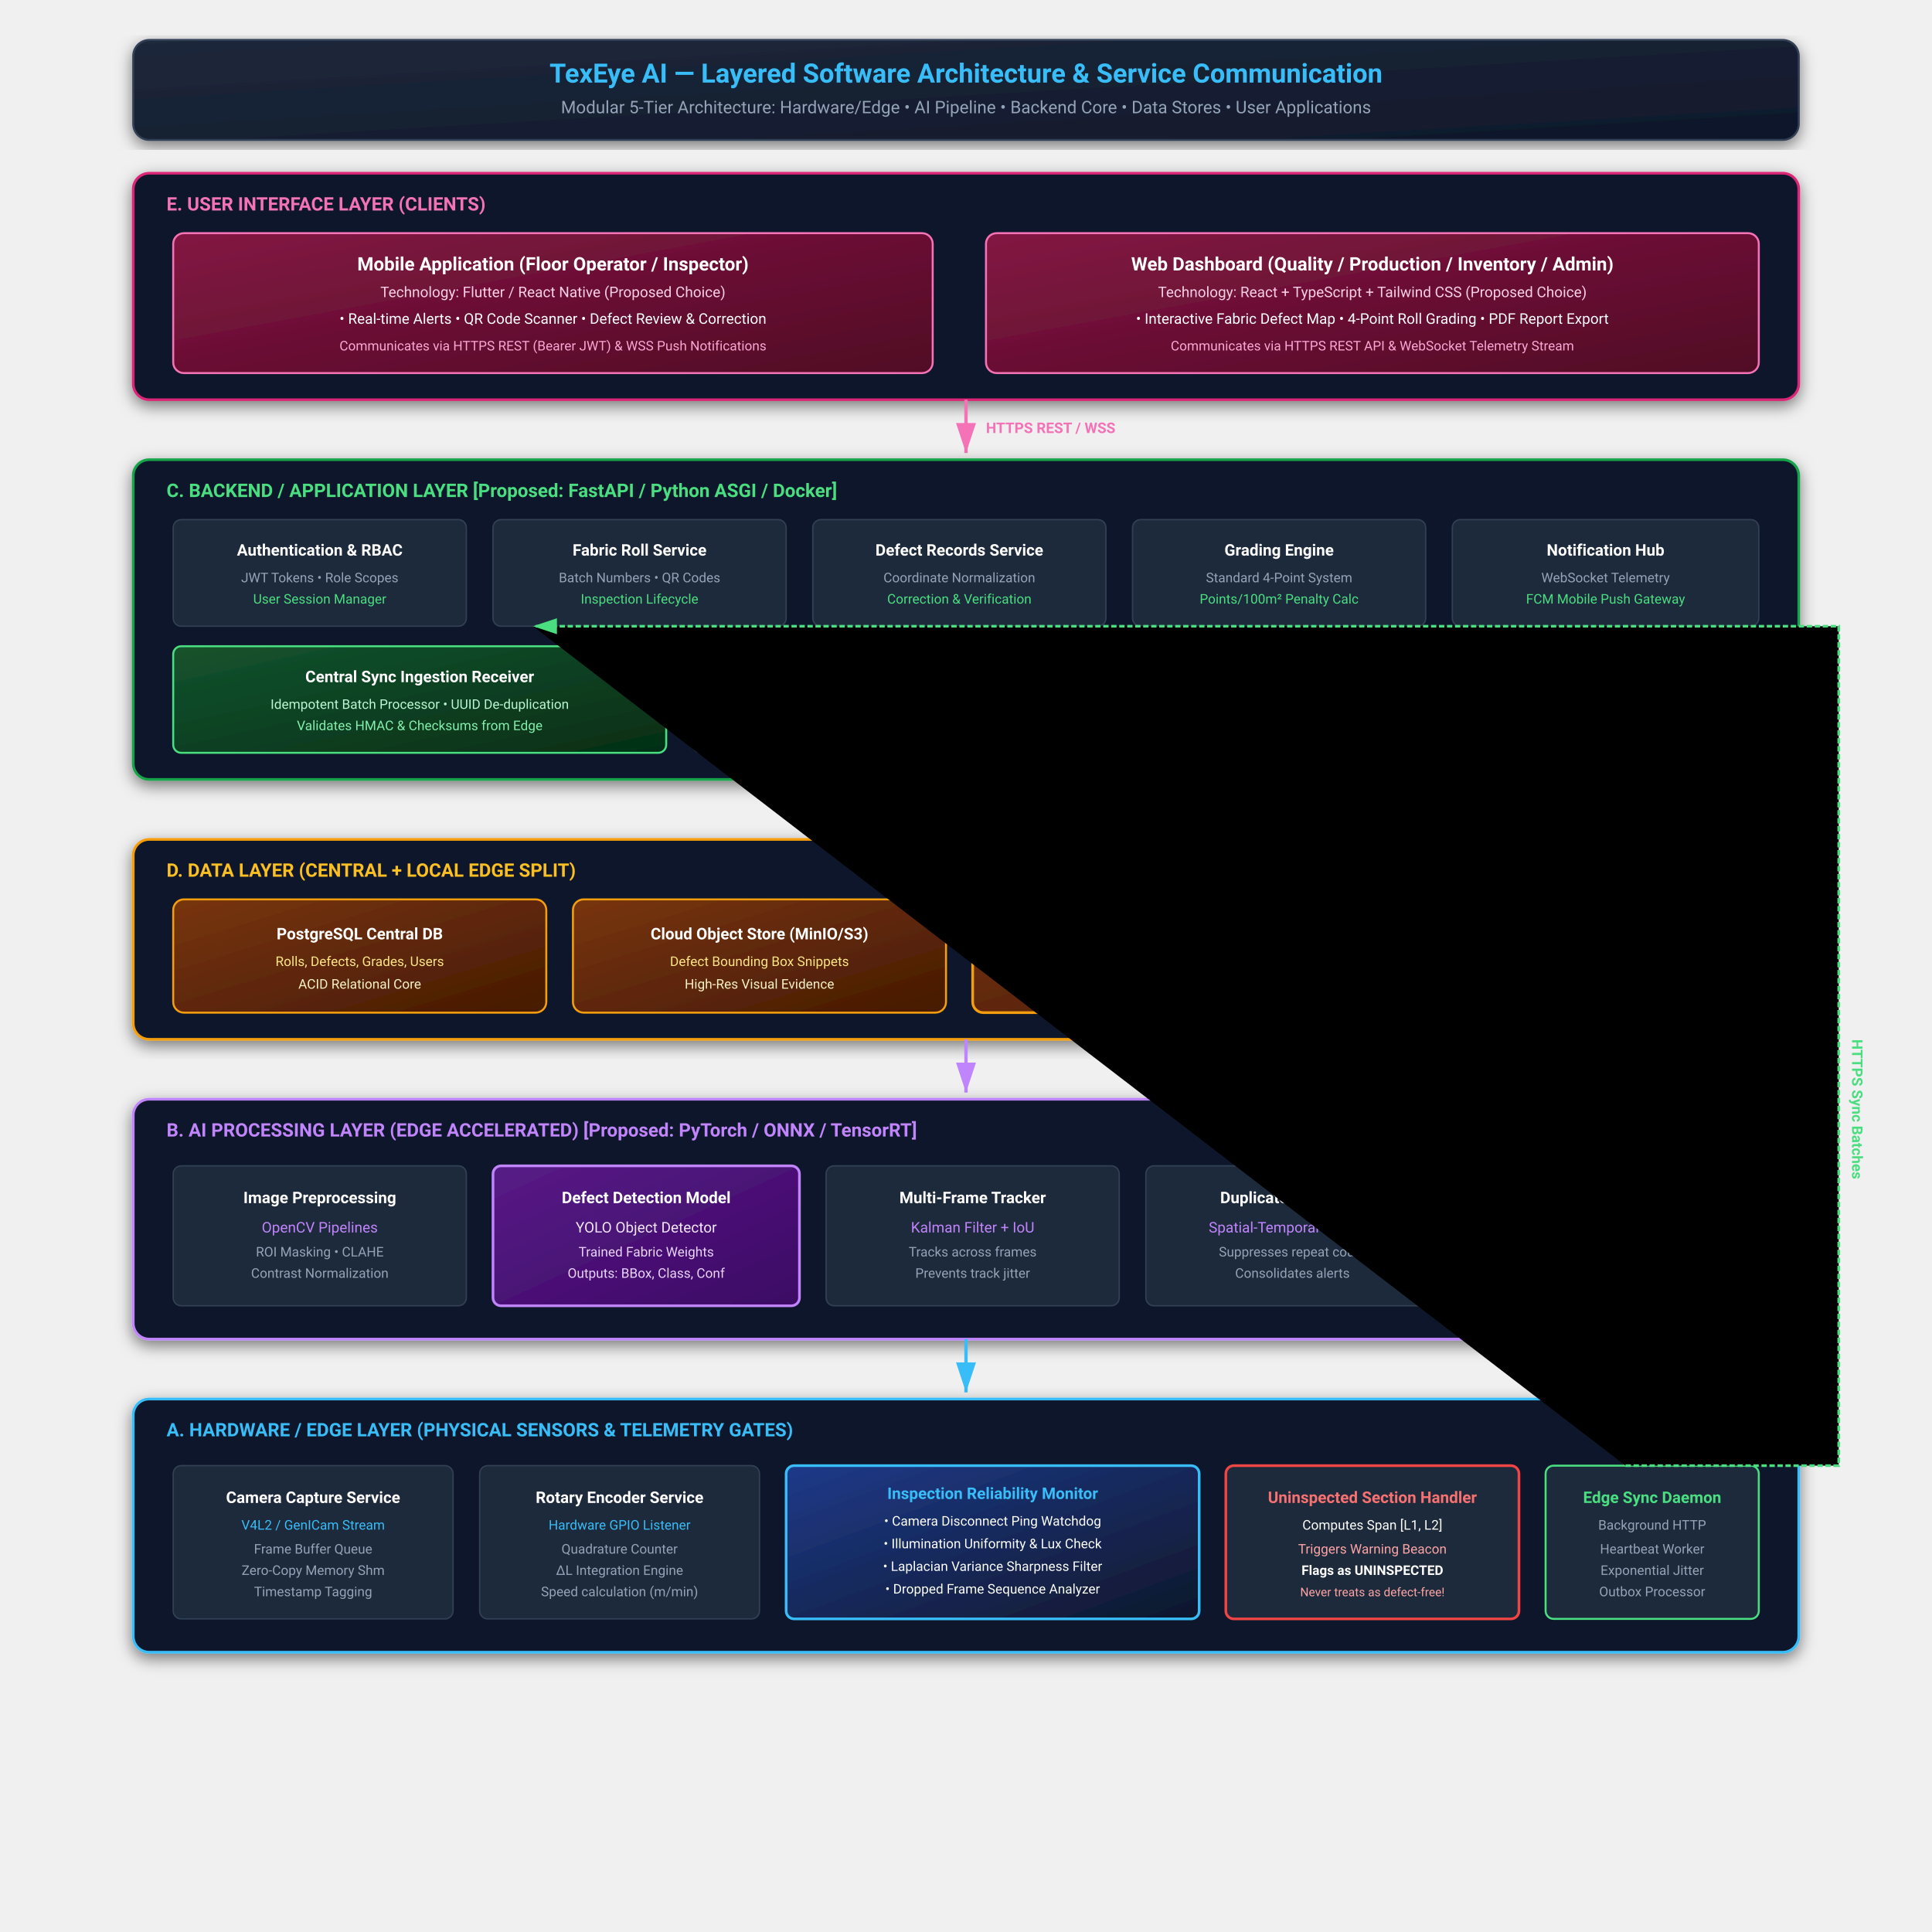
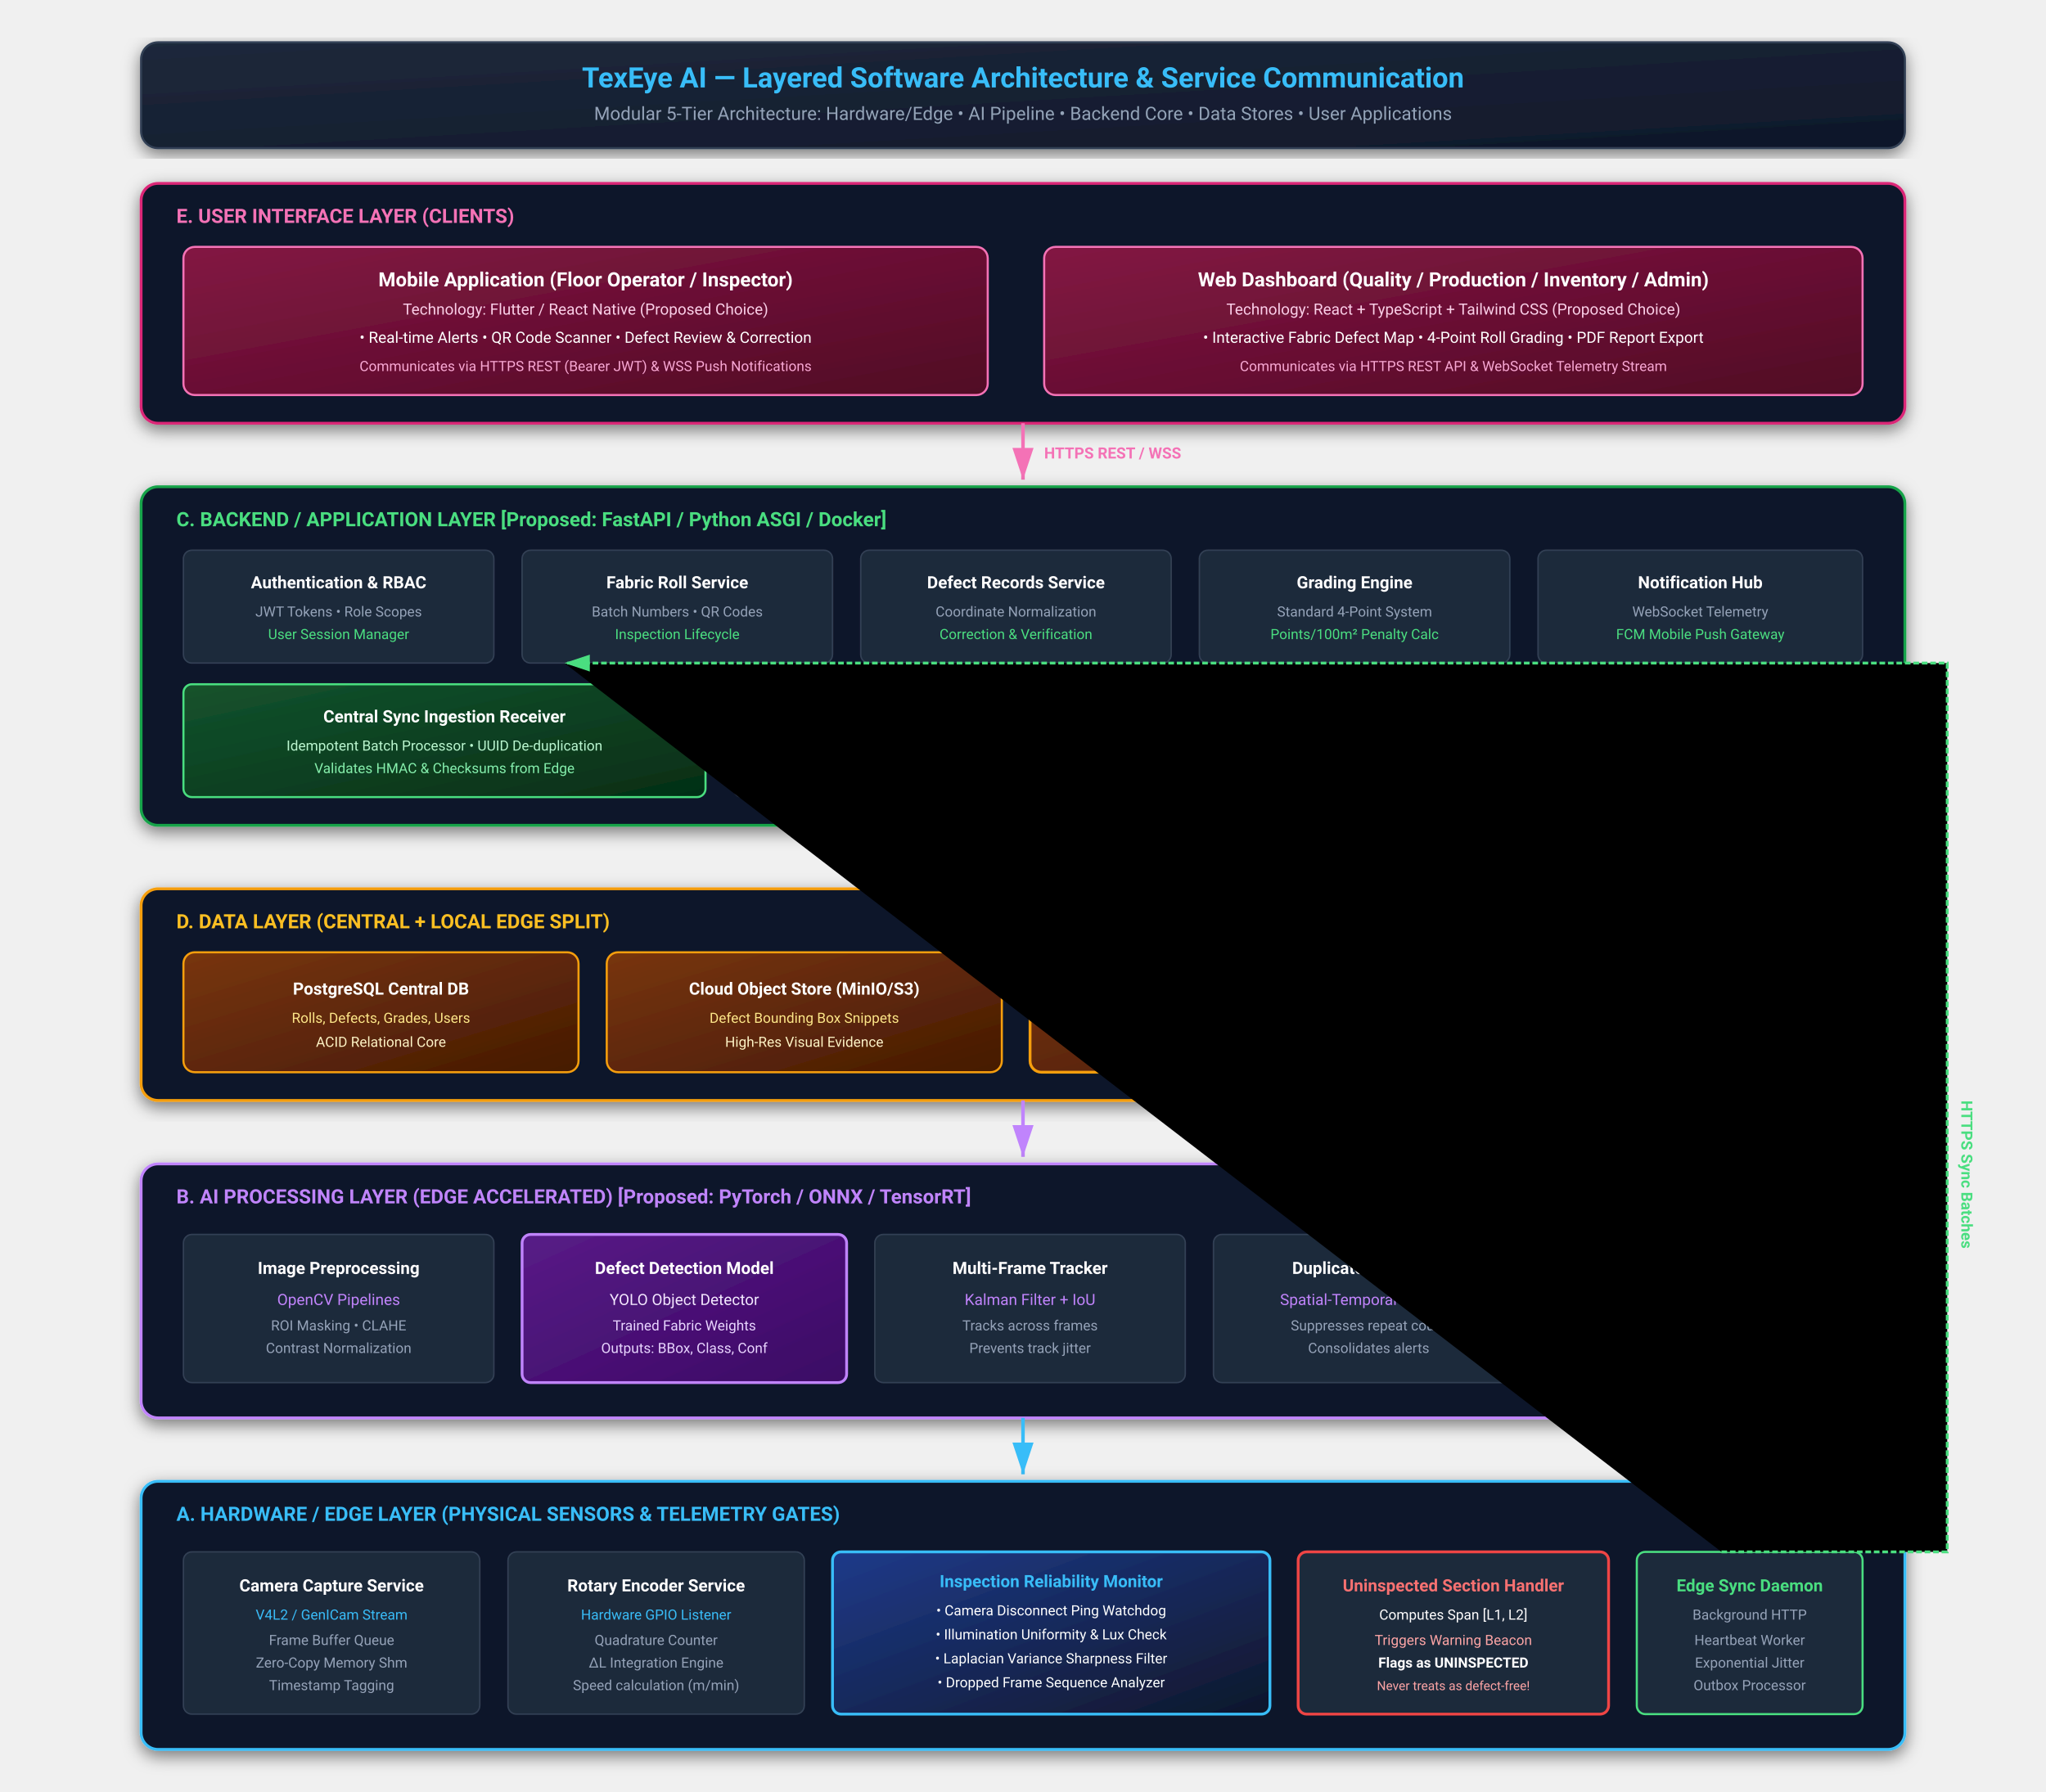
- <svg xmlns="http://www.w3.org/2000/svg" viewBox="0 0 1450 1450" width="100%" height="100%" style="background-color: #0b1120; font-family: -apple-system, BlinkMacSystemFont, 'Segoe UI', Roboto, Helvetica, Arial, sans-serif;">
+ <svg xmlns="http://www.w3.org/2000/svg" viewBox="0 0 1450 1270" width="100%" height="100%" style="background-color: #0b1120; font-family: -apple-system, BlinkMacSystemFont, 'Segoe UI', Roboto, Helvetica, Arial, sans-serif;">
  <defs>
    <linearGradient id="hdrGrad5" x1="0%" y1="0%" x2="100%" y2="100%">
      <stop offset="0%" stop-color="#1e293b" />
      <stop offset="100%" stop-color="#0f172a" />
    </linearGradient>
    <linearGradient id="uiGrad" x1="0%" y1="0%" x2="100%" y2="100%">
      <stop offset="0%" stop-color="#831843" />
      <stop offset="100%" stop-color="#500724" />
    </linearGradient>
    <linearGradient id="appGrad" x1="0%" y1="0%" x2="100%" y2="100%">
      <stop offset="0%" stop-color="#14532d" />
      <stop offset="100%" stop-color="#052e16" />
    </linearGradient>
    <linearGradient id="aiGrad" x1="0%" y1="0%" x2="100%" y2="100%">
      <stop offset="0%" stop-color="#581c87" />
      <stop offset="100%" stop-color="#3b0764" />
    </linearGradient>
    <linearGradient id="edgeGrad5" x1="0%" y1="0%" x2="100%" y2="100%">
      <stop offset="0%" stop-color="#1e3a8a" />
      <stop offset="100%" stop-color="#0f172a" />
    </linearGradient>
    <linearGradient id="dataGrad" x1="0%" y1="0%" x2="100%" y2="100%">
      <stop offset="0%" stop-color="#78350f" />
      <stop offset="100%" stop-color="#451a03" />
    </linearGradient>
    <filter id="shadow5" x="-10%" y="-10%" width="120%" height="120%">
      <feDropShadow dx="0" dy="4" stdDeviation="6" flood-color="#000000" flood-opacity="0.5" />
    </filter>
    <marker id="aB" markerWidth="10" markerHeight="10" refX="9" refY="3" orient="auto">
      <path d="M0,0 L0,6 L9,3 z" fill="#38bdf8" />
    </marker>
    <marker id="aG" markerWidth="10" markerHeight="10" refX="9" refY="3" orient="auto">
      <path d="M0,0 L0,6 L9,3 z" fill="#4ade80" />
    </marker>
    <marker id="aP" markerWidth="10" markerHeight="10" refX="9" refY="3" orient="auto">
      <path d="M0,0 L0,6 L9,3 z" fill="#c084fc" />
    </marker>
    <marker id="aPK" markerWidth="10" markerHeight="10" refX="9" refY="3" orient="auto">
      <path d="M0,0 L0,6 L9,3 z" fill="#f472b6" />
    </marker>
    <marker id="aY" markerWidth="10" markerHeight="10" refX="9" refY="3" orient="auto">
      <path d="M0,0 L0,6 L9,3 z" fill="#fbbf24" />
    </marker>
  </defs>
  <g transform="translate(100, 30)" filter="url(#shadow5)">
    <rect width="1250" height="75" rx="12" fill="url(#hdrGrad5)" stroke="#334155" stroke-width="1.5" />
    <text x="625" y="32" fill="#38bdf8" font-size="20" font-weight="bold" text-anchor="middle">TexEye AI — Layered Software Architecture &amp; Service Communication</text>
    <text x="625" y="55" fill="#94a3b8" font-size="13" text-anchor="middle">Modular 5-Tier Architecture: Hardware/Edge • AI Pipeline • Backend Core • Data Stores • User Applications</text>
  </g>
  <g transform="translate(100, 130)" filter="url(#shadow5)">
    <rect width="1250" height="170" rx="12" fill="#0f172a" stroke="#db2777" stroke-width="2" />
    <text x="25" y="28" fill="#f472b6" font-size="14" font-weight="bold">E. USER INTERFACE LAYER (CLIENTS)</text>
    <rect x="30" y="45" width="570" height="105" rx="8" fill="url(#uiGrad)" stroke="#f472b6" stroke-width="1.5" />
    <text x="315" y="73" fill="#ffffff" font-size="14" font-weight="bold" text-anchor="middle">Mobile Application (Floor Operator / Inspector)</text>
    <text x="315" y="93" fill="#fbcfe8" font-size="11" text-anchor="middle">Technology: Flutter / React Native (Proposed Choice)</text>
    <text x="315" y="113" fill="#ffffff" font-size="11" text-anchor="middle">• Real-time Alerts • QR Code Scanner • Defect Review &amp; Correction</text>
    <text x="315" y="133" fill="#f9a8d4" font-size="10" text-anchor="middle">Communicates via HTTPS REST (Bearer JWT) &amp; WSS Push Notifications</text>
    <rect x="640" y="45" width="580" height="105" rx="8" fill="url(#uiGrad)" stroke="#f472b6" stroke-width="1.5" />
    <text x="930" y="73" fill="#ffffff" font-size="14" font-weight="bold" text-anchor="middle">Web Dashboard (Quality / Production / Inventory / Admin)</text>
    <text x="930" y="93" fill="#fbcfe8" font-size="11" text-anchor="middle">Technology: React + TypeScript + Tailwind CSS (Proposed Choice)</text>
    <text x="930" y="113" fill="#ffffff" font-size="11" text-anchor="middle">• Interactive Fabric Defect Map • 4-Point Roll Grading • PDF Report Export</text>
    <text x="930" y="133" fill="#f9a8d4" font-size="10" text-anchor="middle">Communicates via HTTPS REST API &amp; WebSocket Telemetry Stream</text>
  </g>
  <path d="M 725 300 L 725 340" stroke="#f472b6" stroke-width="2.5" marker-end="url(#aPK)" />
  <text x="740" y="325" fill="#f472b6" font-size="11" font-weight="bold">HTTPS REST / WSS</text>
  <g transform="translate(100, 345)" filter="url(#shadow5)">
    <rect width="1250" height="240" rx="12" fill="#0f172a" stroke="#16a34a" stroke-width="2" />
    <text x="25" y="28" fill="#4ade80" font-size="14" font-weight="bold">C. BACKEND / APPLICATION LAYER [Proposed: FastAPI / Python ASGI / Docker]</text>
    <rect x="30" y="45" width="220" height="80" rx="6" fill="#1e293b" stroke="#334155" stroke-width="1" />
    <text x="140" y="72" fill="#ffffff" font-size="12" font-weight="bold" text-anchor="middle">Authentication &amp; RBAC</text>
    <text x="140" y="92" fill="#94a3b8" font-size="10" text-anchor="middle">JWT Tokens • Role Scopes</text>
    <text x="140" y="108" fill="#4ade80" font-size="10" text-anchor="middle">User Session Manager</text>
    <rect x="270" y="45" width="220" height="80" rx="6" fill="#1e293b" stroke="#334155" stroke-width="1" />
    <text x="380" y="72" fill="#ffffff" font-size="12" font-weight="bold" text-anchor="middle">Fabric Roll Service</text>
    <text x="380" y="92" fill="#94a3b8" font-size="10" text-anchor="middle">Batch Numbers • QR Codes</text>
    <text x="380" y="108" fill="#4ade80" font-size="10" text-anchor="middle">Inspection Lifecycle</text>
    <rect x="510" y="45" width="220" height="80" rx="6" fill="#1e293b" stroke="#334155" stroke-width="1" />
    <text x="620" y="72" fill="#ffffff" font-size="12" font-weight="bold" text-anchor="middle">Defect Records Service</text>
    <text x="620" y="92" fill="#94a3b8" font-size="10" text-anchor="middle">Coordinate Normalization</text>
    <text x="620" y="108" fill="#4ade80" font-size="10" text-anchor="middle">Correction &amp; Verification</text>
    <rect x="750" y="45" width="220" height="80" rx="6" fill="#1e293b" stroke="#334155" stroke-width="1" />
    <text x="860" y="72" fill="#ffffff" font-size="12" font-weight="bold" text-anchor="middle">Grading Engine</text>
    <text x="860" y="92" fill="#94a3b8" font-size="10" text-anchor="middle">Standard 4-Point System</text>
    <text x="860" y="108" fill="#4ade80" font-size="10" text-anchor="middle">Points/100m² Penalty Calc</text>
    <rect x="990" y="45" width="230" height="80" rx="6" fill="#1e293b" stroke="#334155" stroke-width="1" />
    <text x="1105" y="72" fill="#ffffff" font-size="12" font-weight="bold" text-anchor="middle">Notification Hub</text>
    <text x="1105" y="92" fill="#94a3b8" font-size="10" text-anchor="middle">WebSocket Telemetry</text>
    <text x="1105" y="108" fill="#4ade80" font-size="10" text-anchor="middle">FCM Mobile Push Gateway</text>
    <rect x="30" y="140" width="370" height="80" rx="6" fill="url(#appGrad)" stroke="#4ade80" stroke-width="1.5" />
    <text x="215" y="167" fill="#ffffff" font-size="12" font-weight="bold" text-anchor="middle">Central Sync Ingestion Receiver</text>
    <text x="215" y="187" fill="#bbf7d0" font-size="10" text-anchor="middle">Idempotent Batch Processor • UUID De-duplication</text>
    <text x="215" y="203" fill="#86efac" font-size="10" text-anchor="middle">Validates HMAC &amp; Checksums from Edge</text>
    <rect x="420" y="140" width="370" height="80" rx="6" fill="#1e293b" stroke="#334155" stroke-width="1" />
    <text x="605" y="167" fill="#ffffff" font-size="12" font-weight="bold" text-anchor="middle">Inventory &amp; Scrap Service</text>
    <text x="605" y="187" fill="#94a3b8" font-size="10" text-anchor="middle">Warehouse Bay / Shelf Allocation</text>
    <text x="605" y="203" fill="#4ade80" font-size="10" text-anchor="middle">Quarantine Flagging for Grade C / Scrap</text>
    <rect x="810" y="140" width="410" height="80" rx="6" fill="#1e293b" stroke="#334155" stroke-width="1" />
    <text x="1015" y="167" fill="#ffffff" font-size="12" font-weight="bold" text-anchor="middle">Reporting &amp; Quality Statistics Engine</text>
    <text x="1015" y="187" fill="#94a3b8" font-size="10" text-anchor="middle">Automated Digital Inspection Report (PDF) Generator</text>
    <text x="1015" y="203" fill="#4ade80" font-size="10" text-anchor="middle">Pareto Charts • Defect Class Distribution Metrics</text>
  </g>
  <path d="M 725 585 L 725 625" stroke="#4ade80" stroke-width="2.5" marker-end="url(#aG)" />
  <g transform="translate(100, 630)" filter="url(#shadow5)">
    <rect width="1250" height="150" rx="12" fill="#0f172a" stroke="#f59e0b" stroke-width="2" />
    <text x="25" y="28" fill="#fbbf24" font-size="14" font-weight="bold">D. DATA LAYER (CENTRAL + LOCAL EDGE SPLIT)</text>
    <rect x="30" y="45" width="280" height="85" rx="8" fill="url(#dataGrad)" stroke="#f59e0b" stroke-width="1.5" />
    <text x="170" y="75" fill="#ffffff" font-size="12" font-weight="bold" text-anchor="middle">PostgreSQL Central DB</text>
    <text x="170" y="95" fill="#fde68a" font-size="10" text-anchor="middle">Rolls, Defects, Grades, Users</text>
    <text x="170" y="112" fill="#fef3c7" font-size="10" text-anchor="middle">ACID Relational Core</text>
    <rect x="330" y="45" width="280" height="85" rx="8" fill="url(#dataGrad)" stroke="#f59e0b" stroke-width="1.5" />
    <text x="470" y="75" fill="#ffffff" font-size="12" font-weight="bold" text-anchor="middle">Cloud Object Store (MinIO/S3)</text>
    <text x="470" y="95" fill="#fde68a" font-size="10" text-anchor="middle">Defect Bounding Box Snippets</text>
    <text x="470" y="112" fill="#fef3c7" font-size="10" text-anchor="middle">High-Res Visual Evidence</text>
    <rect x="630" y="45" width="290" height="85" rx="8" fill="url(#dataGrad)" stroke="#f59e0b" stroke-width="2" />
    <text x="775" y="75" fill="#ffffff" font-size="12" font-weight="bold" text-anchor="middle">Edge SQLite DB (Local)</text>
    <text x="775" y="95" fill="#fde68a" font-size="10" text-anchor="middle">Autonomous Zero-Latency Store</text>
    <text x="775" y="112" fill="#fef3c7" font-size="10" text-anchor="middle">Active Session • Uninspected Log</text>
    <rect x="940" y="45" width="280" height="85" rx="8" fill="url(#dataGrad)" stroke="#f59e0b" stroke-width="2" />
    <text x="1080" y="75" fill="#ffffff" font-size="12" font-weight="bold" text-anchor="middle">Offline Sync Outbox Queue</text>
    <text x="1080" y="95" fill="#fde68a" font-size="10" text-anchor="middle">Guaranteed Eventual Consistency</text>
    <text x="1080" y="112" fill="#fef3c7" font-size="10" text-anchor="middle">FIFO Retries on Reconnect</text>
  </g>
  <path d="M 725 780 L 725 820" stroke="#c084fc" stroke-width="2.5" marker-end="url(#aP)" />
  <g transform="translate(100, 825)" filter="url(#shadow5)">
    <rect width="1250" height="180" rx="12" fill="#0f172a" stroke="#c084fc" stroke-width="2" />
    <text x="25" y="28" fill="#c084fc" font-size="14" font-weight="bold">B. AI PROCESSING LAYER (EDGE ACCELERATED) [Proposed: PyTorch / ONNX / TensorRT]</text>
    <rect x="30" y="50" width="220" height="105" rx="6" fill="#1e293b" stroke="#334155" stroke-width="1" />
    <text x="140" y="78" fill="#ffffff" font-size="12" font-weight="bold" text-anchor="middle">Image Preprocessing</text>
    <text x="140" y="100" fill="#c084fc" font-size="11" text-anchor="middle">OpenCV Pipelines</text>
    <text x="140" y="118" fill="#94a3b8" font-size="10" text-anchor="middle">ROI Masking • CLAHE</text>
    <text x="140" y="134" fill="#94a3b8" font-size="10" text-anchor="middle">Contrast Normalization</text>
    <rect x="270" y="50" width="230" height="105" rx="6" fill="url(#aiGrad)" stroke="#c084fc" stroke-width="2" />
    <text x="385" y="78" fill="#ffffff" font-size="12" font-weight="bold" text-anchor="middle">Defect Detection Model</text>
    <text x="385" y="100" fill="#f3e8ff" font-size="11" text-anchor="middle">YOLO Object Detector</text>
    <text x="385" y="118" fill="#e9d5ff" font-size="10" text-anchor="middle">Trained Fabric Weights</text>
    <text x="385" y="134" fill="#e9d5ff" font-size="10" text-anchor="middle">Outputs: BBox, Class, Conf</text>
    <rect x="520" y="50" width="220" height="105" rx="6" fill="#1e293b" stroke="#334155" stroke-width="1" />
    <text x="630" y="78" fill="#ffffff" font-size="12" font-weight="bold" text-anchor="middle">Multi-Frame Tracker</text>
    <text x="630" y="100" fill="#c084fc" font-size="11" text-anchor="middle">Kalman Filter + IoU</text>
    <text x="630" y="118" fill="#94a3b8" font-size="10" text-anchor="middle">Tracks across frames</text>
    <text x="630" y="134" fill="#94a3b8" font-size="10" text-anchor="middle">Prevents track jitter</text>
    <rect x="760" y="50" width="220" height="105" rx="6" fill="#1e293b" stroke="#334155" stroke-width="1" />
    <text x="870" y="78" fill="#ffffff" font-size="12" font-weight="bold" text-anchor="middle">Duplicate Reduction</text>
    <text x="870" y="100" fill="#c084fc" font-size="11" text-anchor="middle">Spatial-Temporal Merging</text>
    <text x="870" y="118" fill="#94a3b8" font-size="10" text-anchor="middle">Suppresses repeat count</text>
    <text x="870" y="134" fill="#94a3b8" font-size="10" text-anchor="middle">Consolidates alerts</text>
    <rect x="1000" y="50" width="220" height="105" rx="6" fill="url(#aiGrad)" stroke="#c084fc" stroke-width="1.5" />
    <text x="1110" y="78" fill="#ffffff" font-size="12" font-weight="bold" text-anchor="middle">Metric Coordinate Engine</text>
    <text x="1110" y="100" fill="#f3e8ff" font-size="11" text-anchor="middle">Calibration &amp; Integration</text>
    <text x="1110" y="118" fill="#e9d5ff" font-size="10" text-anchor="middle">Y_m: Rotary Encoder</text>
    <text x="1110" y="134" fill="#e9d5ff" font-size="10" text-anchor="middle">X_cm: Camera pixel calib</text>
  </g>
  <path d="M 725 1005 L 725 1045" stroke="#38bdf8" stroke-width="2.5" marker-end="url(#aB)" />
  <g transform="translate(100, 1050)" filter="url(#shadow5)">
    <rect width="1250" height="190" rx="12" fill="#0f172a" stroke="#38bdf8" stroke-width="2" />
    <text x="25" y="28" fill="#38bdf8" font-size="14" font-weight="bold">A. HARDWARE / EDGE LAYER (PHYSICAL SENSORS &amp; TELEMETRY GATES)</text>
    <rect x="30" y="50" width="210" height="115" rx="6" fill="#1e293b" stroke="#334155" stroke-width="1" />
    <text x="135" y="78" fill="#ffffff" font-size="12" font-weight="bold" text-anchor="middle">Camera Capture Service</text>
    <text x="135" y="98" fill="#38bdf8" font-size="10" text-anchor="middle">V4L2 / GenICam Stream</text>
    <text x="135" y="116" fill="#94a3b8" font-size="10" text-anchor="middle">Frame Buffer Queue</text>
    <text x="135" y="132" fill="#94a3b8" font-size="10" text-anchor="middle">Zero-Copy Memory Shm</text>
    <text x="135" y="148" fill="#94a3b8" font-size="10" text-anchor="middle">Timestamp Tagging</text>
    <rect x="260" y="50" width="210" height="115" rx="6" fill="#1e293b" stroke="#334155" stroke-width="1" />
    <text x="365" y="78" fill="#ffffff" font-size="12" font-weight="bold" text-anchor="middle">Rotary Encoder Service</text>
    <text x="365" y="98" fill="#38bdf8" font-size="10" text-anchor="middle">Hardware GPIO Listener</text>
    <text x="365" y="116" fill="#94a3b8" font-size="10" text-anchor="middle">Quadrature Counter</text>
    <text x="365" y="132" fill="#94a3b8" font-size="10" text-anchor="middle">ΔL Integration Engine</text>
    <text x="365" y="148" fill="#94a3b8" font-size="10" text-anchor="middle">Speed calculation (m/min)</text>
    <rect x="490" y="50" width="310" height="115" rx="6" fill="url(#edgeGrad5)" stroke="#38bdf8" stroke-width="2" />
    <text x="645" y="75" fill="#38bdf8" font-size="12" font-weight="bold" text-anchor="middle">Inspection Reliability Monitor</text>
    <text x="645" y="95" fill="#ffffff" font-size="10" text-anchor="middle">• Camera Disconnect Ping Watchdog</text>
    <text x="645" y="112" fill="#ffffff" font-size="10" text-anchor="middle">• Illumination Uniformity &amp; Lux Check</text>
    <text x="645" y="129" fill="#ffffff" font-size="10" text-anchor="middle">• Laplacian Variance Sharpness Filter</text>
    <text x="645" y="146" fill="#ffffff" font-size="10" text-anchor="middle">• Dropped Frame Sequence Analyzer</text>
    <rect x="820" y="50" width="220" height="115" rx="6" fill="#1e293b" stroke="#ef4444" stroke-width="2" />
    <text x="930" y="78" fill="#f87171" font-size="12" font-weight="bold" text-anchor="middle">Uninspected Section Handler</text>
    <text x="930" y="98" fill="#ffffff" font-size="10" text-anchor="middle">Computes Span [L1, L2]</text>
    <text x="930" y="116" fill="#fca5a5" font-size="10" text-anchor="middle">Triggers Warning Beacon</text>
    <text x="930" y="132" fill="#ffffff" font-size="10" font-weight="bold" text-anchor="middle">Flags as UNINSPECTED</text>
    <text x="930" y="148" fill="#fca5a5" font-size="9" text-anchor="middle">Never treats as defect-free!</text>
    <rect x="1060" y="50" width="160" height="115" rx="6" fill="#1e293b" stroke="#4ade80" stroke-width="1.5" />
    <text x="1140" y="78" fill="#4ade80" font-size="12" font-weight="bold" text-anchor="middle">Edge Sync Daemon</text>
    <text x="1140" y="98" fill="#94a3b8" font-size="10" text-anchor="middle">Background HTTP</text>
    <text x="1140" y="116" fill="#94a3b8" font-size="10" text-anchor="middle">Heartbeat Worker</text>
    <text x="1140" y="132" fill="#94a3b8" font-size="10" text-anchor="middle">Exponential Jitter</text>
    <text x="1140" y="148" fill="#94a3b8" font-size="10" text-anchor="middle">Outbox Processor</text>
  </g>
  <path d="M 1220 1100 L 1380 1100 L 1380 470 L 400 470" stroke="#4ade80" stroke-width="2" stroke-dasharray="4 2" marker-end="url(#aG)" />
  <text x="1390" y="780" fill="#4ade80" font-size="11" font-weight="bold" transform="rotate(90, 1390, 780)">HTTPS Sync Batches</text>
</svg>
